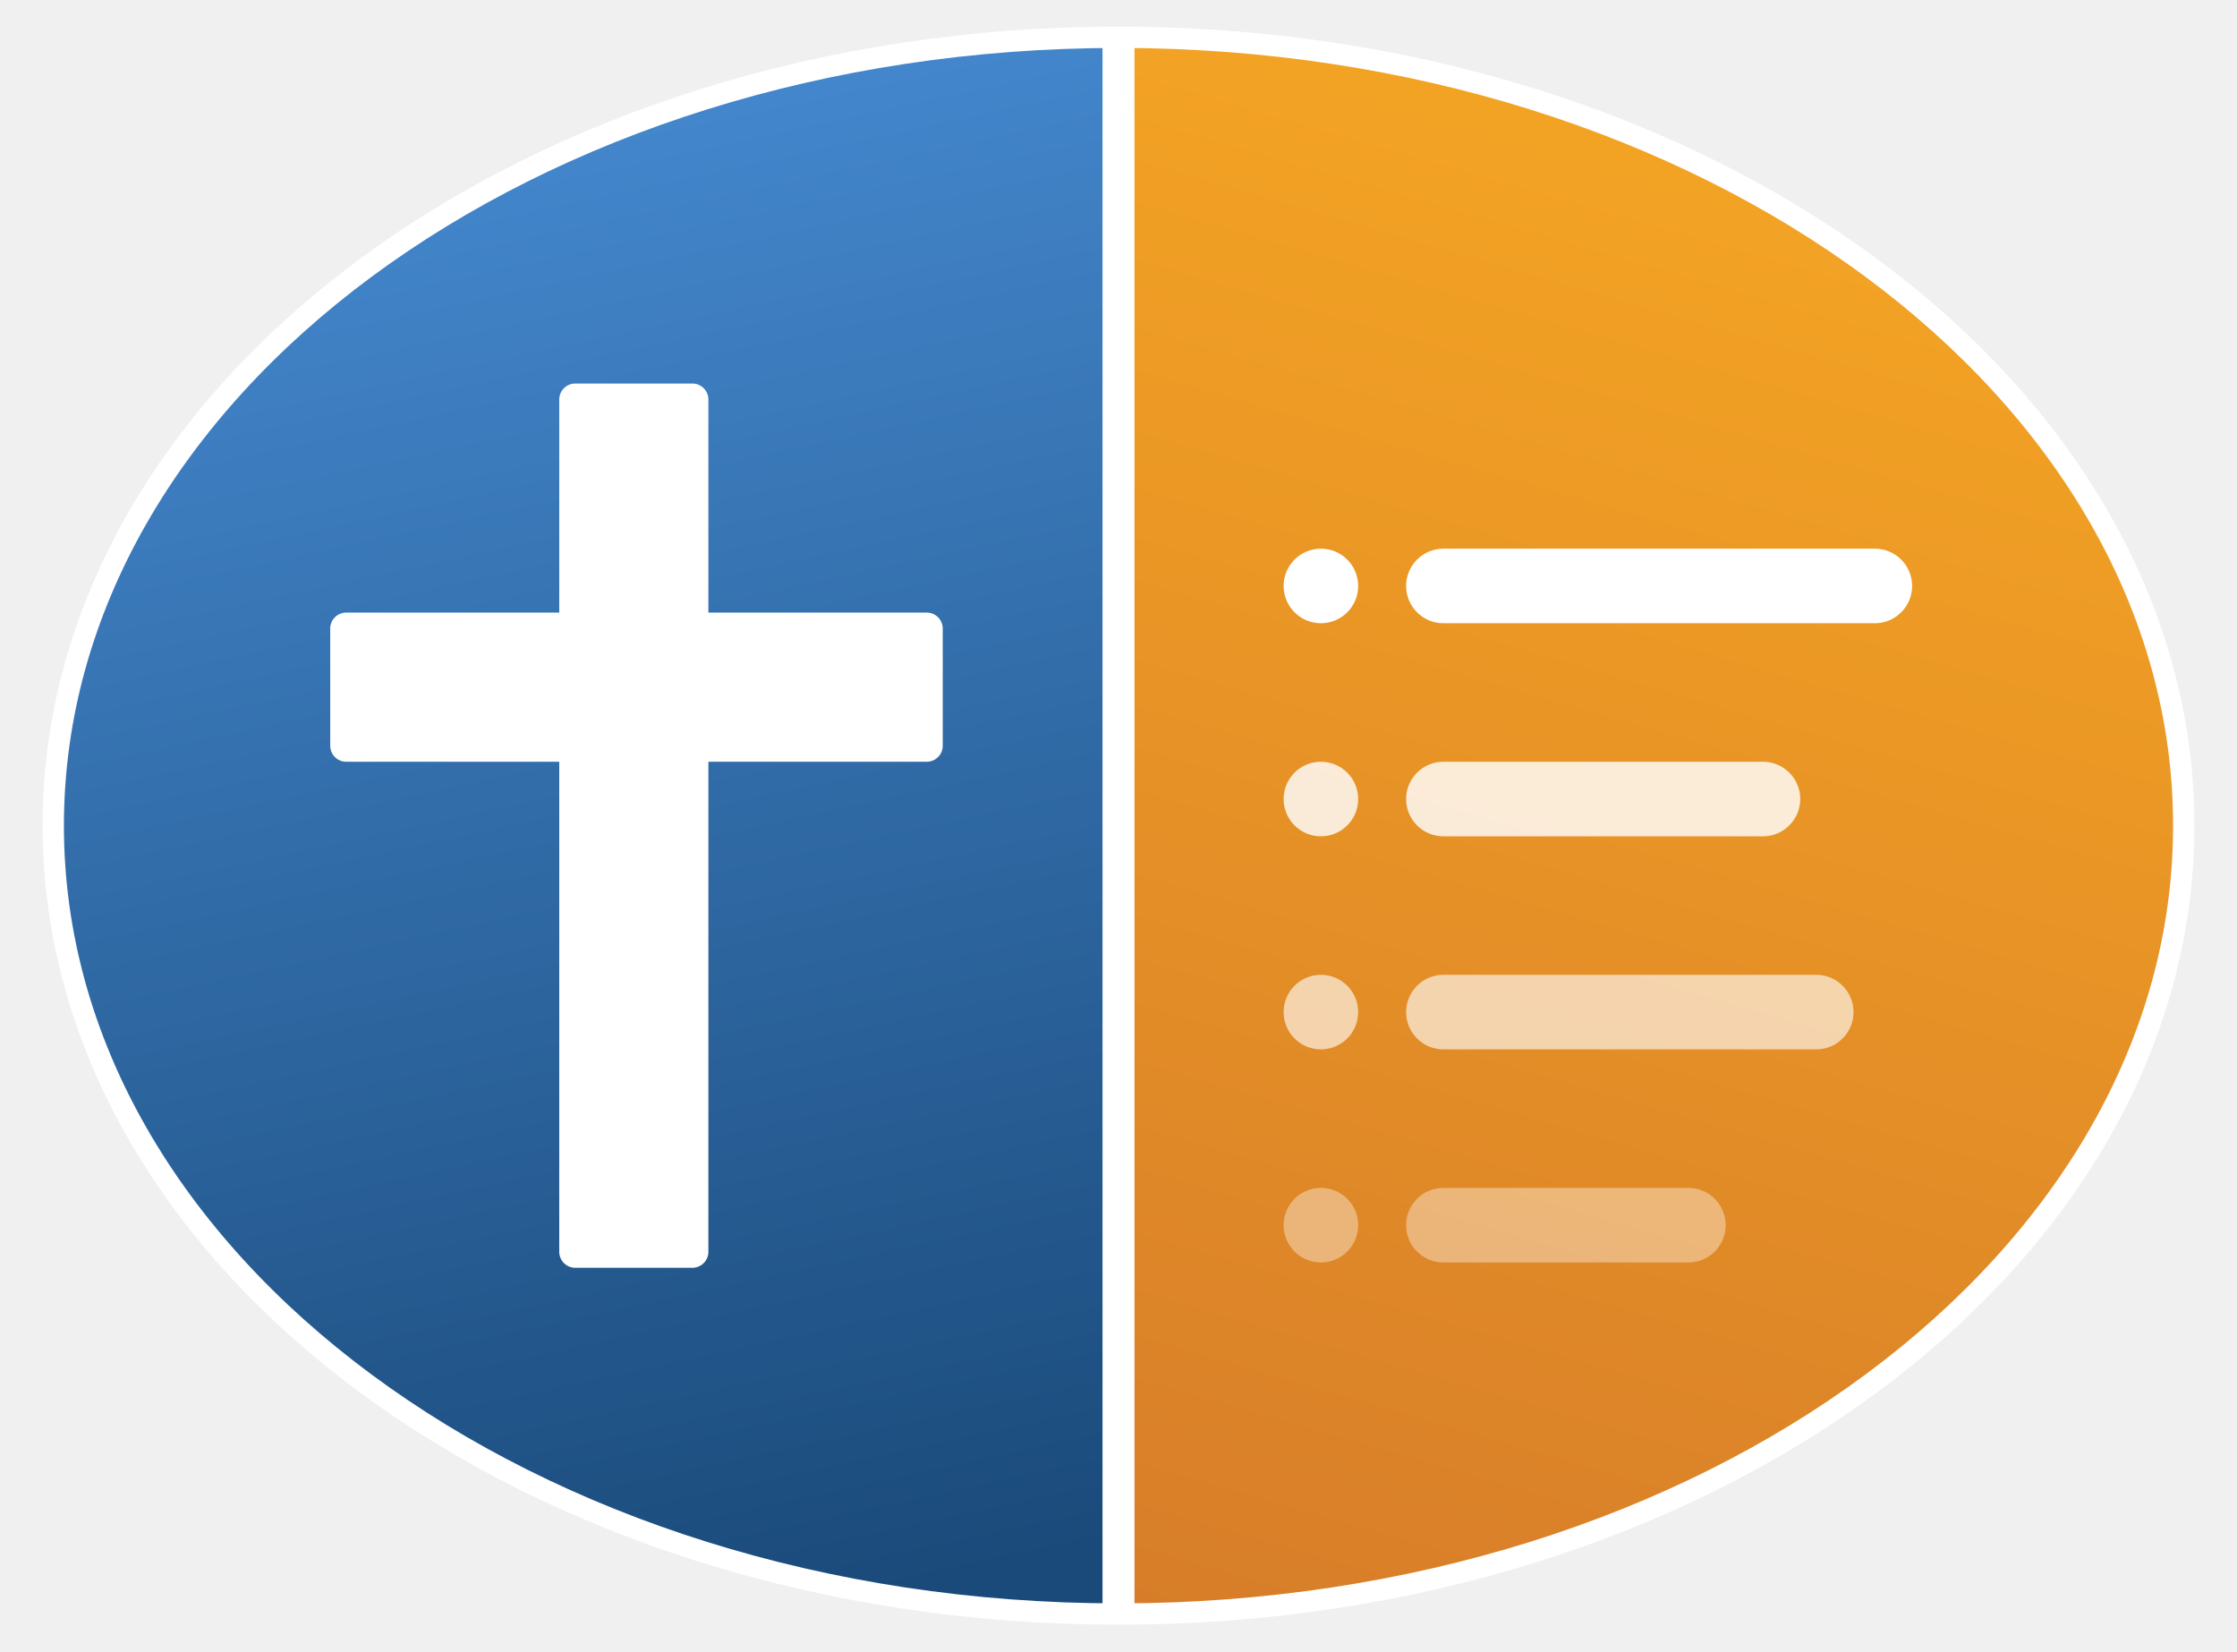
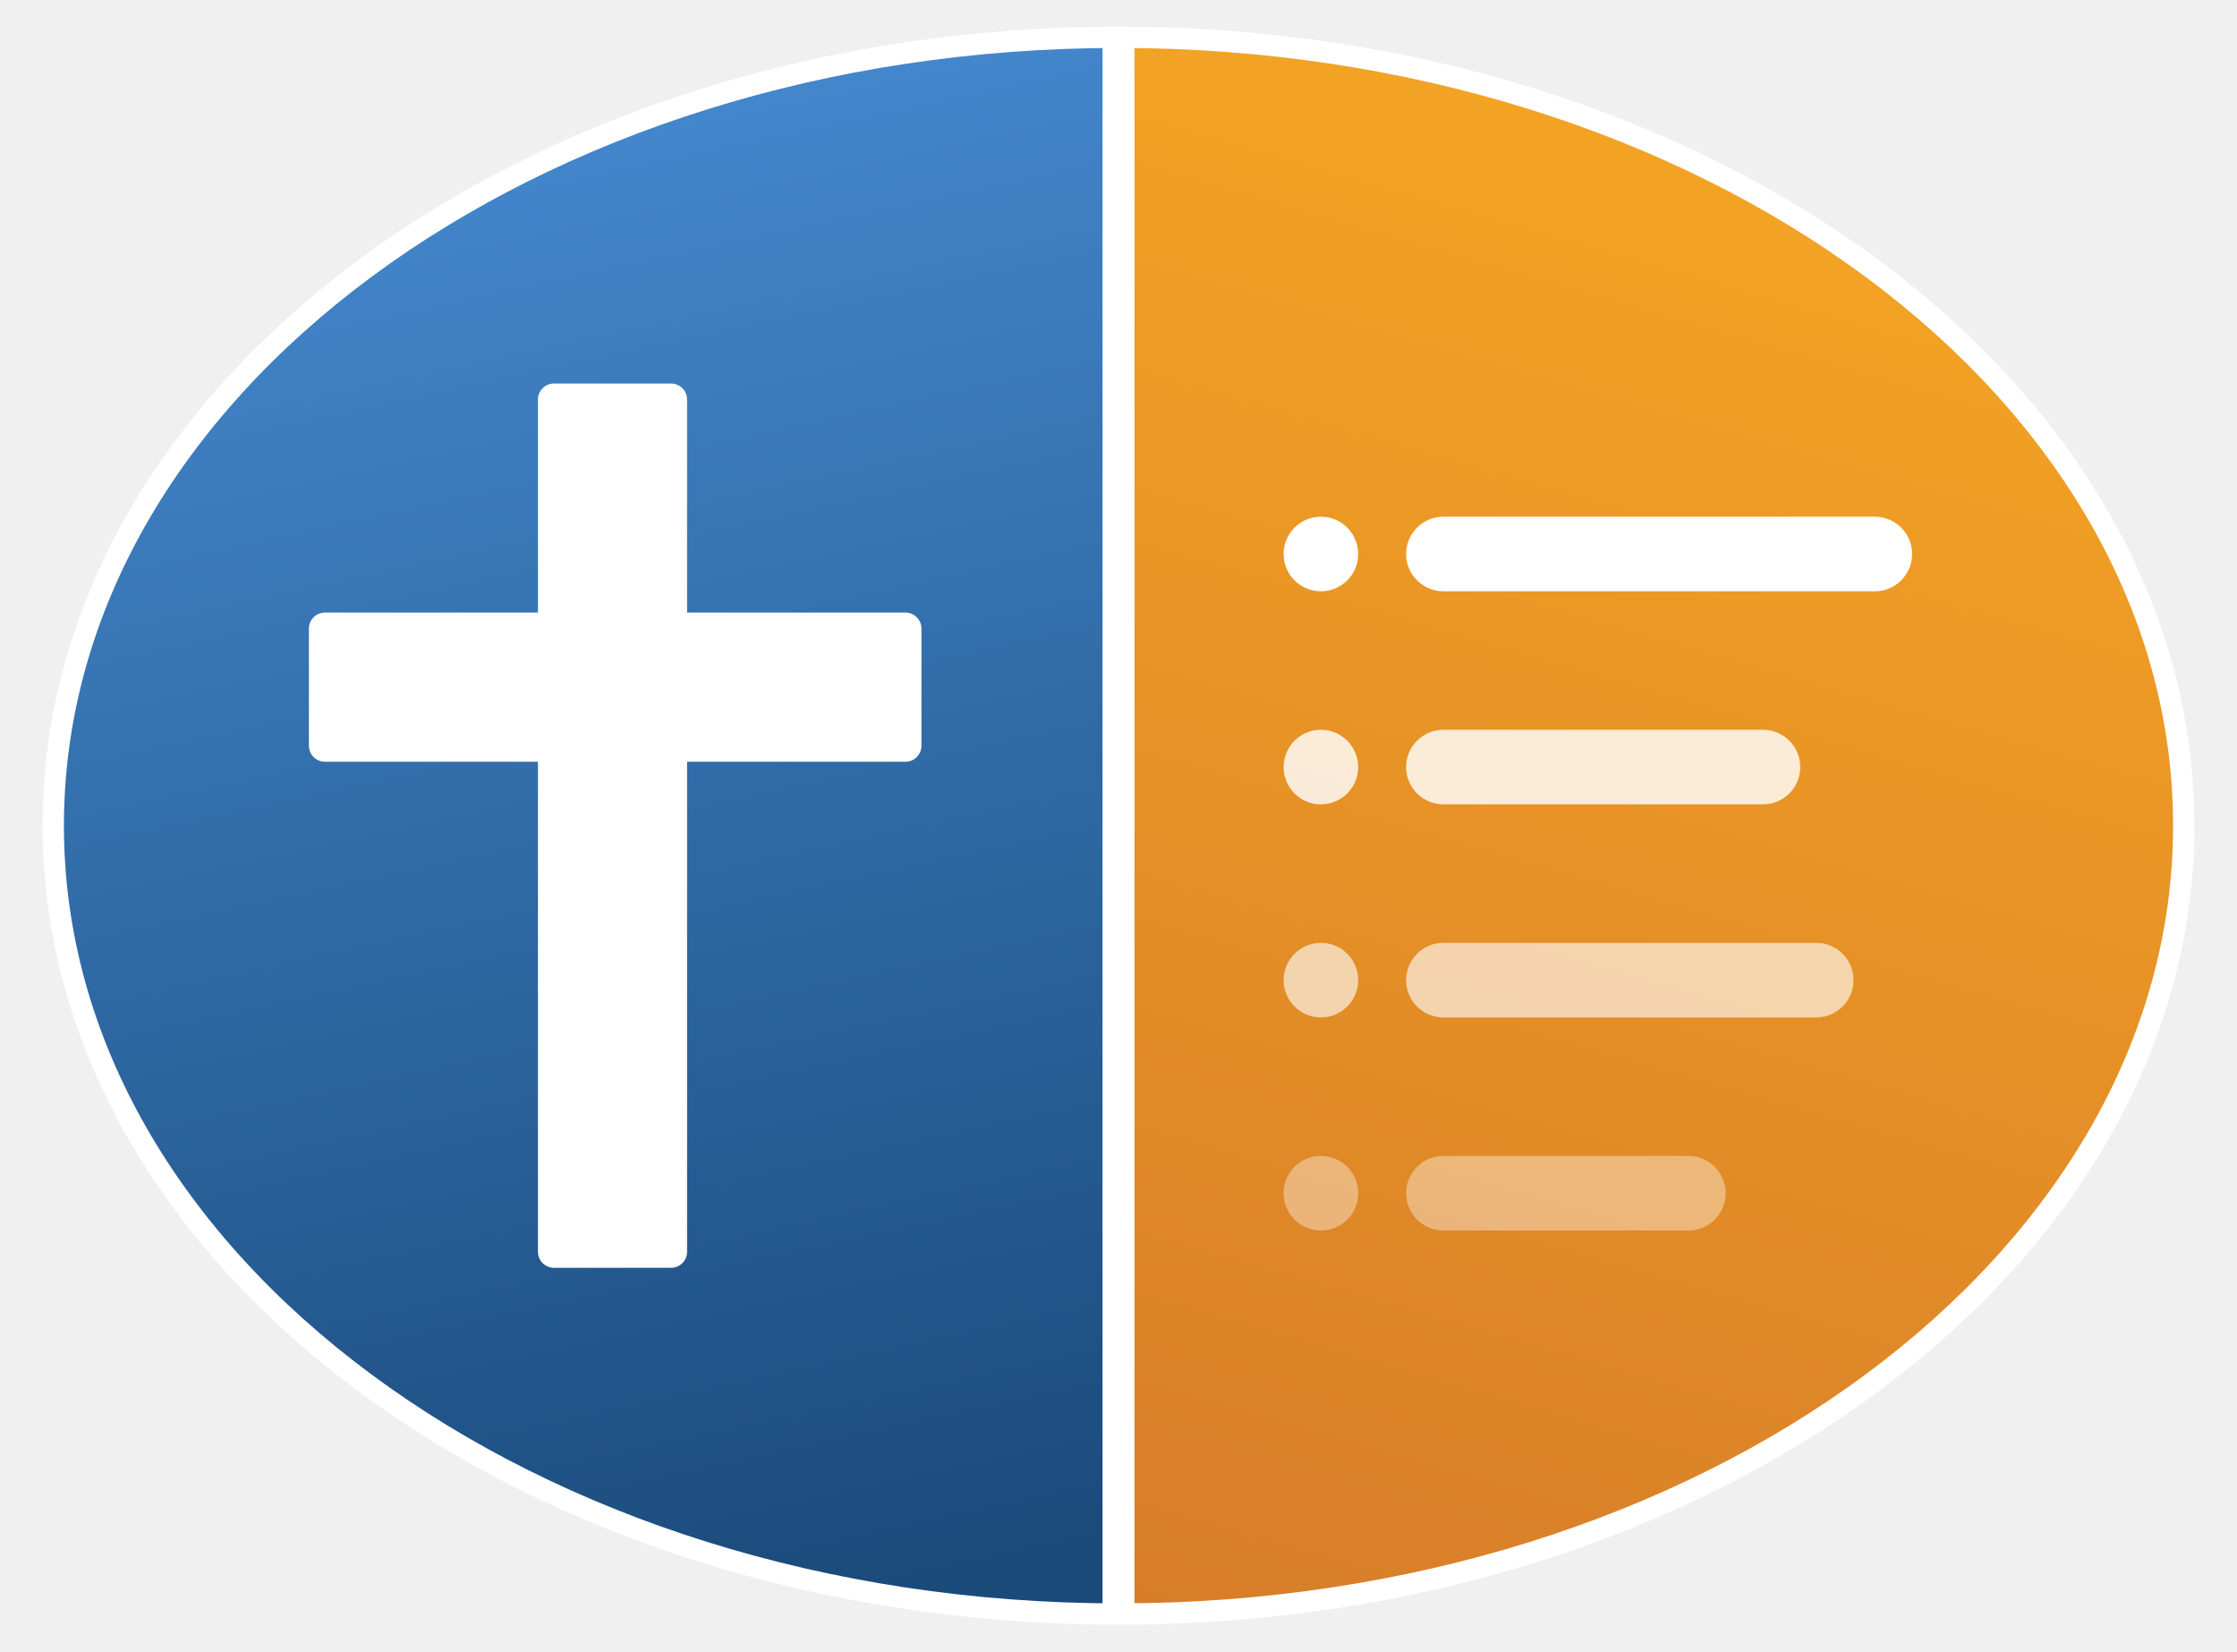
<svg xmlns="http://www.w3.org/2000/svg" viewBox="0 0 420 310" width="420" height="310">
  <defs>
    <linearGradient id="blue-grad" x1="0" y1="0" x2="0.3" y2="1">
      <stop offset="0%" stop-color="#4A90D9" />
      <stop offset="100%" stop-color="#1A4A7A" />
    </linearGradient>
    <linearGradient id="orange-grad" x1="0.7" y1="0" x2="0.3" y2="1">
      <stop offset="0%" stop-color="#F5A623" />
      <stop offset="100%" stop-color="#D4792A" />
    </linearGradient>
    <clipPath id="left-half">
      <rect x="0" y="0" width="210" height="310" />
    </clipPath>
    <clipPath id="right-half">
      <rect x="210" y="0" width="210" height="310" />
    </clipPath>
    <clipPath id="oval-clip">
      <ellipse cx="210" cy="155" rx="200" ry="148" />
    </clipPath>
  </defs>
  <g clip-path="url(#oval-clip)">
    <g clip-path="url(#left-half)">
      <rect x="0" y="0" width="420" height="310" fill="url(#blue-grad)" />
    </g>
    <g clip-path="url(#right-half)">
      <rect x="0" y="0" width="420" height="310" fill="url(#orange-grad)" />
    </g>
    <line x1="210" y1="7" x2="210" y2="303" stroke="white" stroke-width="6" />
-     <rect x="105" y="72" width="28" height="166" rx="3" fill="white" />
-     <rect x="62" y="115" width="115" height="28" rx="3" fill="white" />
-     <circle cx="248" cy="110" r="7" fill="white" opacity="1" />
-     <rect x="264" y="103" width="95" height="14" rx="7" fill="white" opacity="1" />
-     <circle cx="248" cy="150" r="7" fill="white" opacity="0.82" />
-     <rect x="264" y="143" width="74" height="14" rx="7" fill="white" opacity="0.82" />
-     <circle cx="248" cy="190" r="7" fill="white" opacity="0.62" />
-     <rect x="264" y="183" width="84" height="14" rx="7" fill="white" opacity="0.62" />
-     <circle cx="248" cy="230" r="7" fill="white" opacity="0.38" />
-     <rect x="264" y="223" width="60" height="14" rx="7" fill="white" opacity="0.38" />
+     <rect x="101" y="72" width="28" height="166" rx="3" fill="white" />
+     <rect x="58" y="115" width="115" height="28" rx="3" fill="white" />
+     <circle cx="248" cy="104" r="7" fill="white" opacity="1" />
+     <rect x="264" y="97" width="95" height="14" rx="7" fill="white" opacity="1" />
+     <circle cx="248" cy="144" r="7" fill="white" opacity="0.82" />
+     <rect x="264" y="137" width="74" height="14" rx="7" fill="white" opacity="0.82" />
+     <circle cx="248" cy="184" r="7" fill="white" opacity="0.62" />
+     <rect x="264" y="177" width="84" height="14" rx="7" fill="white" opacity="0.62" />
+     <circle cx="248" cy="224" r="7" fill="white" opacity="0.38" />
+     <rect x="264" y="217" width="60" height="14" rx="7" fill="white" opacity="0.38" />
  </g>
  <ellipse cx="210" cy="155" rx="200" ry="148" fill="none" stroke="white" stroke-width="4" />
</svg>
